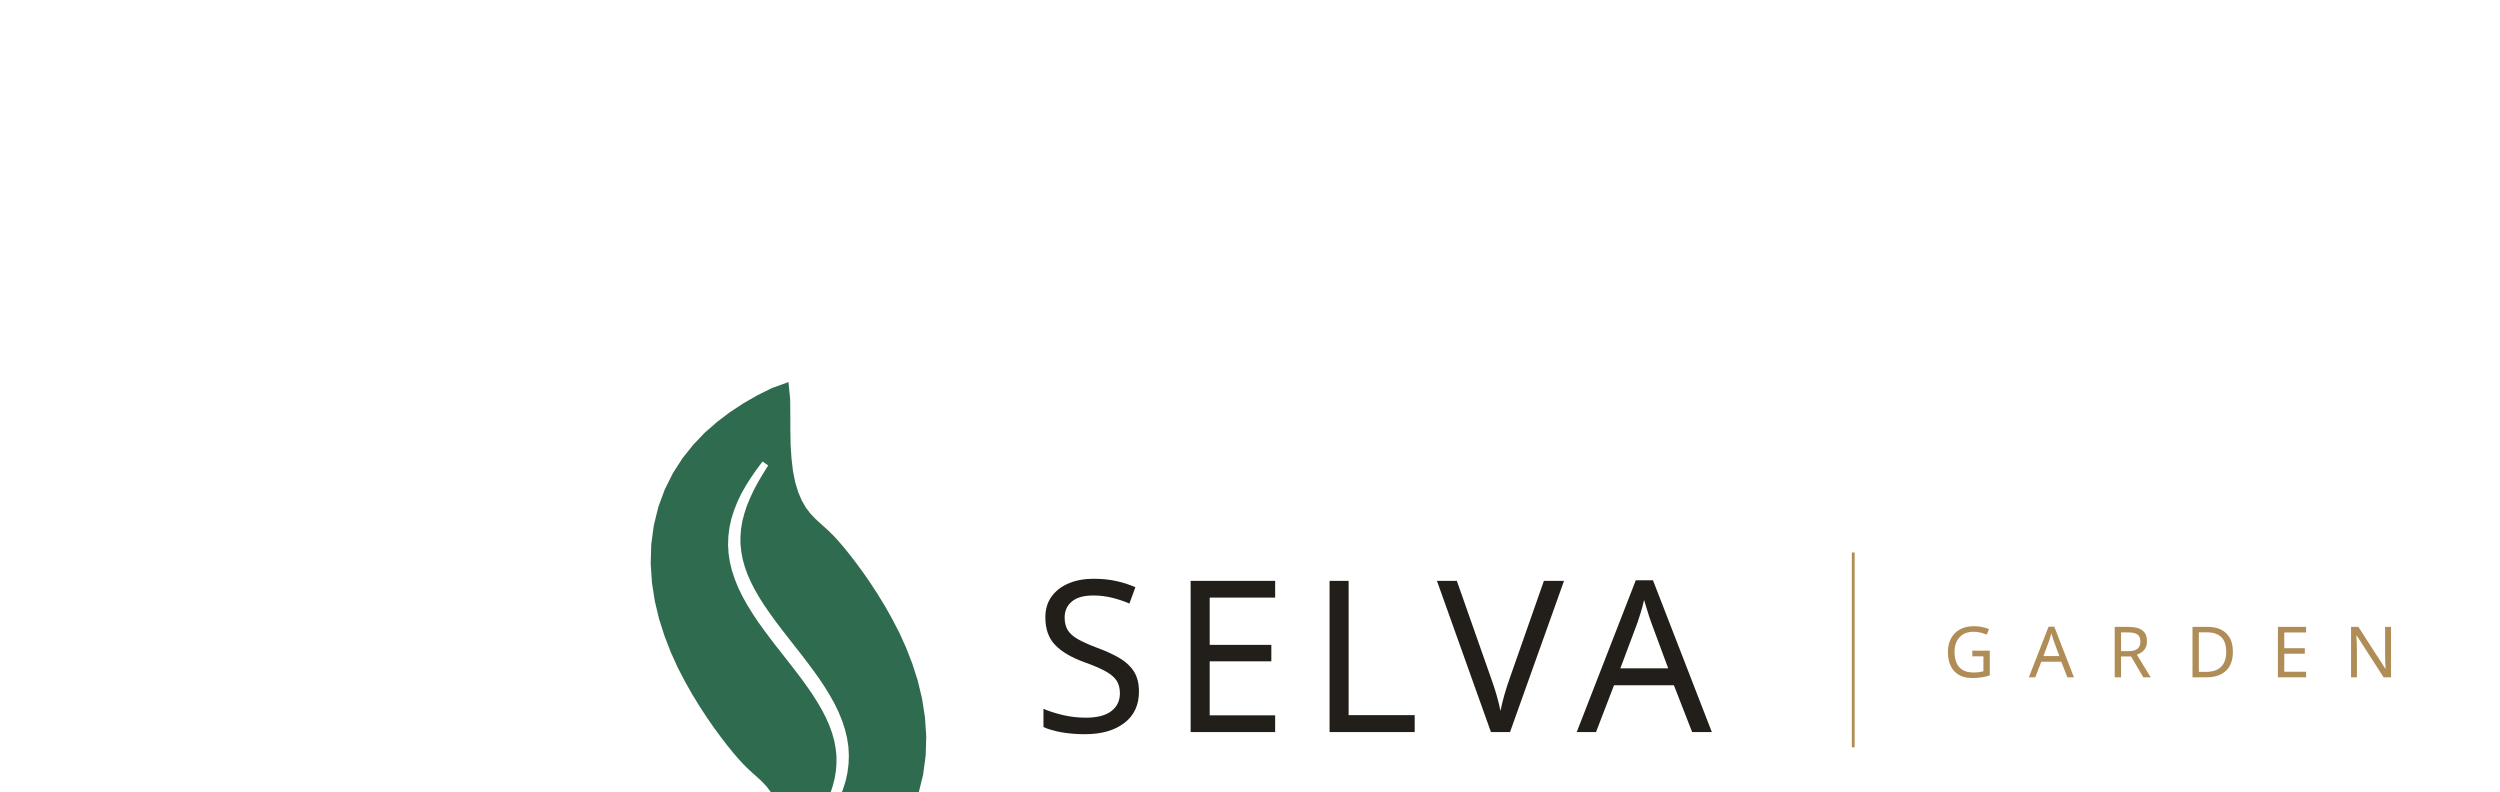
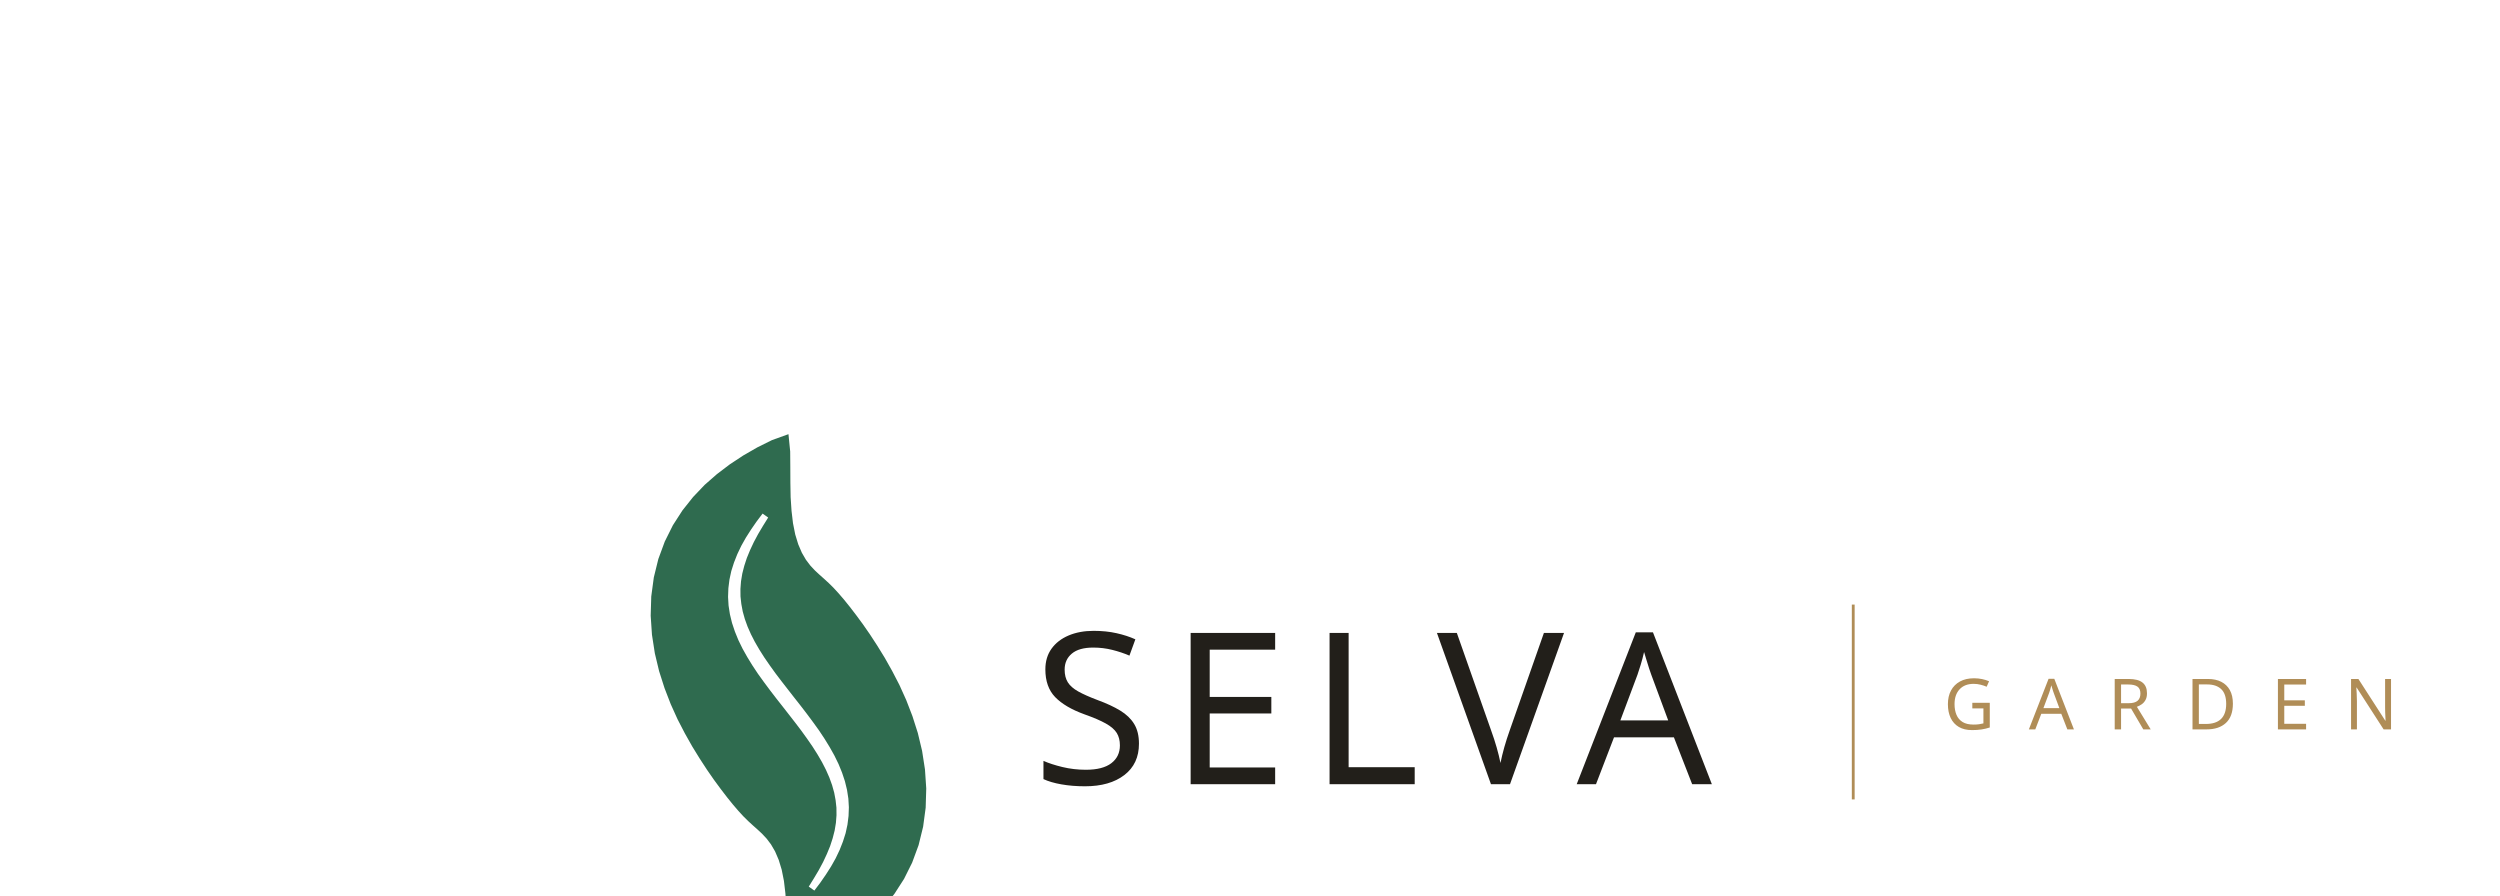
- <svg xmlns="http://www.w3.org/2000/svg" width="1200" height="380" viewBox="-220 230 1200 320">
+ <svg xmlns="http://www.w3.org/2000/svg" width="1200" height="430" viewBox="-220 230 1200 320">
  <defs />
  <g transform="translate(81.92 383.40) scale(0.6777)">
    <g transform="translate(-112.95 -36.14) scale(4.5179)">
      <path d="M50.00 92.00 L52.58 91.07 L54.88 89.93 L57.07 88.67 L59.18 87.28 L61.20 85.75 L63.14 84.05 L64.95 82.15 L66.62 80.05 L68.12 77.72 L69.39 75.17 L70.40 72.43 L71.11 69.54 L71.51 66.56 L71.60 63.54 L71.40 60.56 L70.95 57.65 L70.28 54.85 L69.43 52.19 L68.46 49.68 L67.39 47.31 L66.25 45.11 L65.09 43.05 L63.92 41.15 L62.78 39.40 L61.67 37.80 L60.61 36.36 L59.62 35.07 L58.70 33.93 L57.85 32.94 L57.06 32.08 L56.31 31.34 L55.58 30.67 L54.86 30.03 L54.15 29.37 L53.43 28.60 L52.74 27.69 L52.10 26.59 L51.53 25.26 L51.06 23.72 L50.71 21.96 L50.48 20.01 L50.34 17.89 L50.30 15.63 L50.29 13.23 L50.27 10.72 L50.00 8.00 L50.00 8.00 L47.42 8.93 L45.12 10.07 L42.93 11.33 L40.82 12.72 L38.80 14.25 L36.86 15.95 L35.05 17.85 L33.38 19.95 L31.88 22.28 L30.61 24.83 L29.60 27.57 L28.89 30.46 L28.49 33.44 L28.40 36.46 L28.60 39.44 L29.05 42.35 L29.72 45.15 L30.57 47.81 L31.54 50.32 L32.61 52.69 L33.75 54.89 L34.91 56.95 L36.08 58.85 L37.22 60.60 L38.33 62.20 L39.39 63.64 L40.38 64.93 L41.30 66.07 L42.15 67.06 L42.94 67.92 L43.69 68.66 L44.42 69.33 L45.14 69.97 L45.85 70.63 L46.57 71.40 L47.26 72.31 L47.90 73.41 L48.47 74.74 L48.94 76.28 L49.29 78.04 L49.52 79.99 L49.66 82.11 L49.70 84.37 L49.71 86.77 L49.73 89.28 L50.00 92.00 Z M54.06 79.55 L55.00 78.30 L55.87 77.04 L56.68 75.77 L57.40 74.49 L58.02 73.19 L58.54 71.87 L58.96 70.55 L59.25 69.21 L59.42 67.85 L59.47 66.49 L59.39 65.13 L59.18 63.77 L58.85 62.41 L58.40 61.06 L57.85 59.71 L57.20 58.38 L56.46 57.06 L55.65 55.74 L54.78 54.43 L53.85 53.14 L52.89 51.85 L51.90 50.56 L50.90 49.29 L49.91 48.02 L48.93 46.76 L47.98 45.51 L47.08 44.26 L46.23 43.03 L45.45 41.80 L44.74 40.58 L44.12 39.37 L43.59 38.17 L43.16 36.98 L42.83 35.80 L42.61 34.62 L42.48 33.44 L42.47 32.26 L42.56 31.07 L42.76 29.86 L43.07 28.65 L43.47 27.42 L43.98 26.18 L44.57 24.92 L45.25 23.65 L46.01 22.37 L46.82 21.07 L45.94 20.45 L45.00 21.70 L44.13 22.96 L43.32 24.23 L42.60 25.51 L41.98 26.81 L41.46 28.13 L41.04 29.45 L40.75 30.79 L40.58 32.15 L40.53 33.51 L40.61 34.87 L40.82 36.23 L41.15 37.59 L41.60 38.94 L42.15 40.29 L42.80 41.62 L43.54 42.94 L44.35 44.26 L45.22 45.57 L46.15 46.86 L47.11 48.15 L48.10 49.44 L49.10 50.71 L50.09 51.98 L51.07 53.24 L52.02 54.49 L52.92 55.74 L53.77 56.97 L54.55 58.20 L55.26 59.42 L55.88 60.63 L56.41 61.83 L56.84 63.02 L57.17 64.20 L57.39 65.38 L57.52 66.56 L57.53 67.74 L57.44 68.93 L57.24 70.14 L56.93 71.35 L56.53 72.58 L56.02 73.82 L55.43 75.08 L54.75 76.35 L53.99 77.63 L53.18 78.93 Z" fill="#2f6b4f" fill-rule="evenodd" />
    </g>
    <text x="285.9" y="189.7" dominant-baseline="central" text-anchor="start" font-family="Cormorant Garamond" font-weight="500" font-size="150" letter-spacing="15.00" fill="#221f1a">SELVA</text>
    <rect x="866.1" y="120.7" width="2" height="138.0" fill="#b08d57" />
    <text x="931.1" y="189.7" dominant-baseline="central" text-anchor="start" font-family="Jost" font-weight="300" font-size="50" letter-spacing="24.00" fill="#b08d57">GARDEN</text>
  </g>
</svg>
